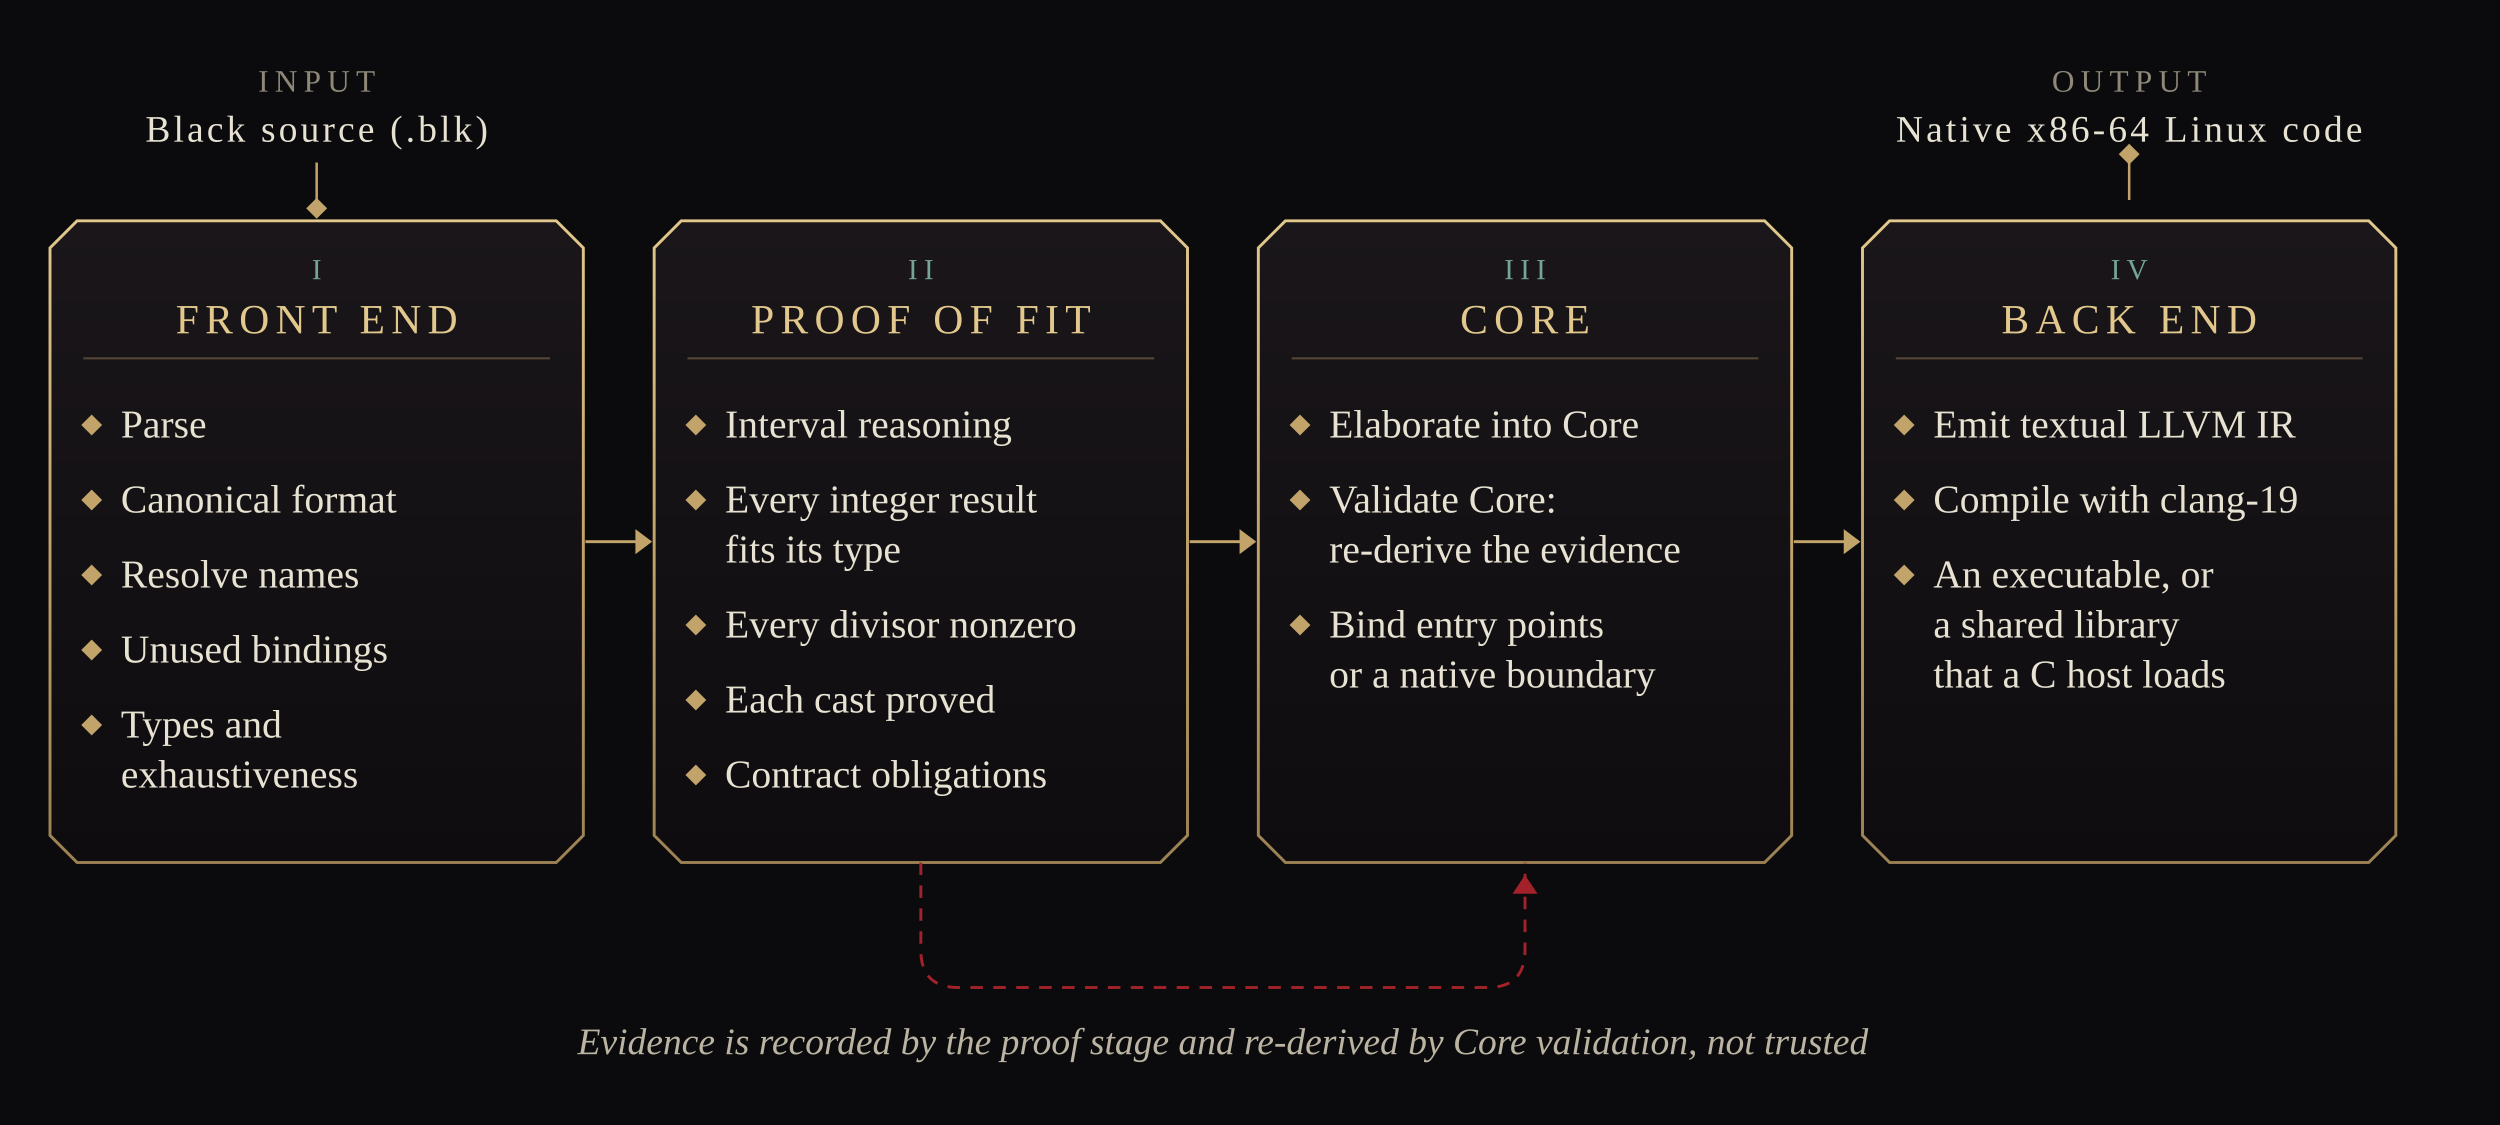
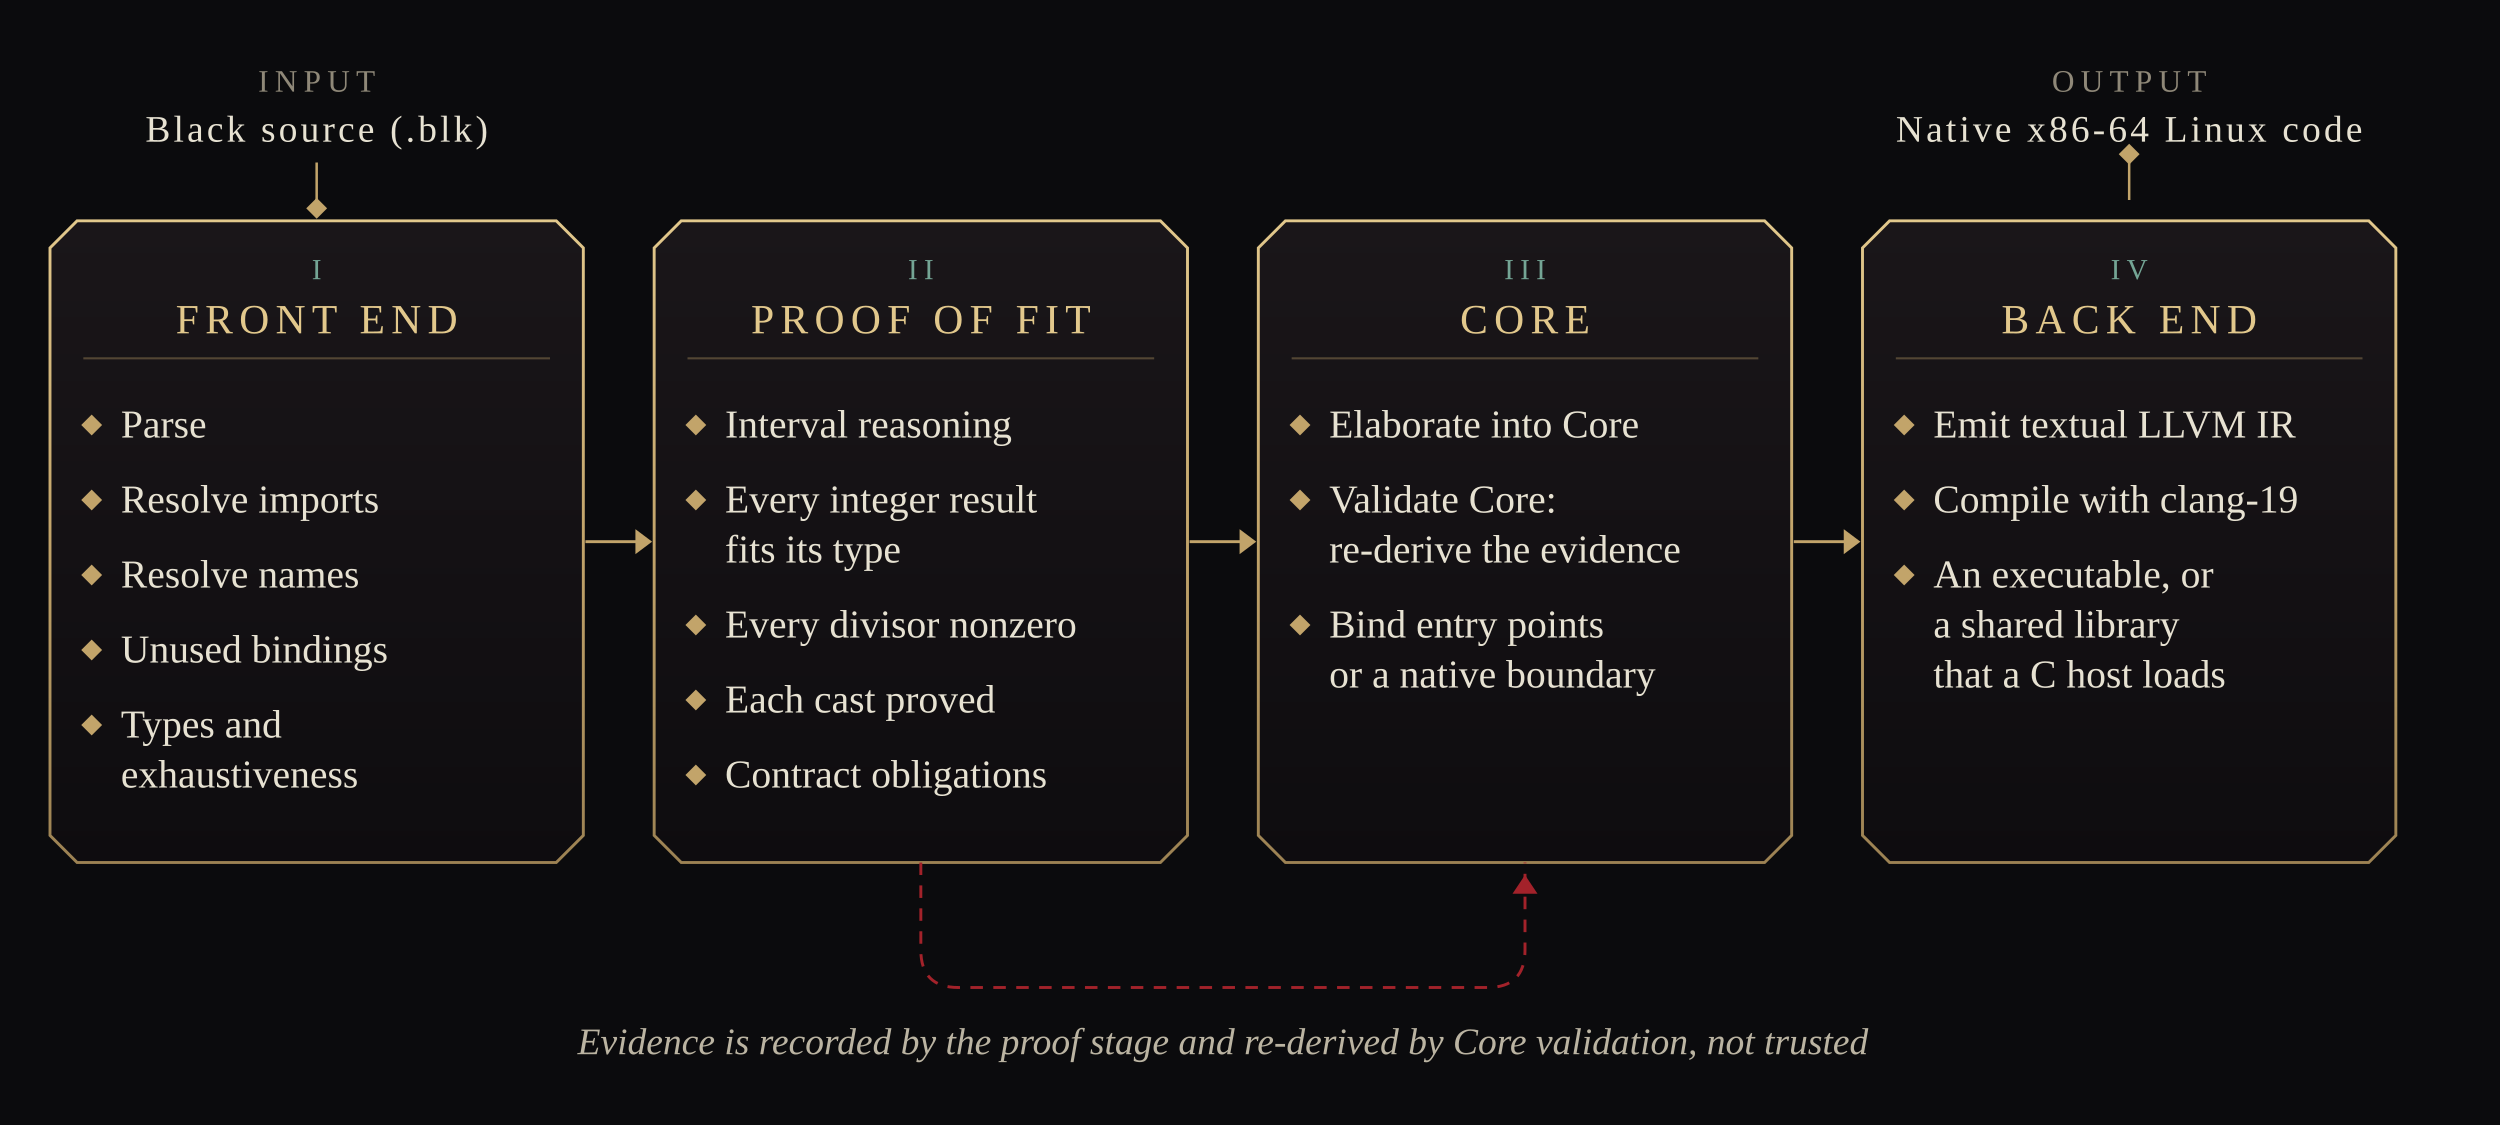
<svg xmlns="http://www.w3.org/2000/svg" viewBox="0 0 1200 540" width="1200" height="540">
  <defs>
    <linearGradient id="panel" x1="0" y1="0" x2="0" y2="1">
      <stop offset="0" stop-color="#1A1619" />
      <stop offset="1" stop-color="#0E0C0F" />
    </linearGradient>
    <linearGradient id="gold" x1="0" y1="0" x2="0" y2="1">
      <stop offset="0" stop-color="#E2C88C" />
      <stop offset="0.5" stop-color="#C2A46A" />
      <stop offset="1" stop-color="#9C8253" />
    </linearGradient>
    <path id="diamond" d="M0 -5L5 0L0 5L-5 0Z" />
  </defs>
  <rect width="1200" height="540" fill="#0B0B0D" />
  <g font-family="Cinzel, 'Trajan Pro', Georgia, 'Times New Roman', serif" fill="#BBB4A2">
    <text x="152" y="44" font-size="15" letter-spacing="3" text-anchor="middle" fill="#8F8878">INPUT</text>
    <text x="152" y="68" font-size="18" letter-spacing="1.5" text-anchor="middle" fill="#E7E2D2">Black source (.blk)</text>
    <path d="M152 78V96" stroke="#C2A46A" stroke-width="1.2" />
    <use href="#diamond" x="152" y="100" fill="#C2A46A" />
    <text x="1022" y="44" font-size="15" letter-spacing="3" text-anchor="middle" fill="#8F8878">OUTPUT</text>
    <text x="1022" y="68" font-size="18" letter-spacing="1.5" text-anchor="middle" fill="#E7E2D2">Native x86-64 Linux code</text>
    <path d="M1022 96V78" stroke="#C2A46A" stroke-width="1.2" />
    <use href="#diamond" x="1022" y="74" fill="#C2A46A" />
  </g>
  <g stroke="url(#gold)" stroke-width="1.4" fill="url(#panel)">
    <path d="M37 106H267L280 119V401L267 414H37L24 401V119Z" />
    <path d="M327 106H557L570 119V401L557 414H327L314 401V119Z" />
    <path d="M617 106H847L860 119V401L847 414H617L604 401V119Z" />
    <path d="M907 106H1137L1150 119V401L1137 414H907L894 401V119Z" />
  </g>
  <g stroke="#C2A46A" stroke-opacity="0.35" stroke-width="1" fill="none">
    <path d="M40 172H264M330 172H554M620 172H844M910 172H1134" />
  </g>
  <g stroke="#C2A46A" stroke-width="1.4">
    <path d="M281 260H307M571 260H597M861 260H887" />
  </g>
  <g fill="#C2A46A">
    <path d="M313 260l-8 -6v12z" />
    <path d="M603 260l-8 -6v12z" />
    <path d="M893 260l-8 -6v12z" />
  </g>
  <g font-family="Cinzel, 'Trajan Pro', Georgia, 'Times New Roman', serif" text-anchor="middle">
    <g font-size="14" letter-spacing="3" fill="#74A595">
      <text x="152" y="134">I</text>
      <text x="442" y="134">II</text>
      <text x="732" y="134">III</text>
      <text x="1022" y="134">IV</text>
    </g>
    <g font-size="20" letter-spacing="3" fill="#E2C88C">
      <text x="152" y="160">FRONT END</text>
      <text x="442" y="160">PROOF OF FIT</text>
      <text x="732" y="160">CORE</text>
      <text x="1022" y="160">BACK END</text>
    </g>
  </g>
  <g font-family="'EB Garamond', Garamond, Georgia, 'Times New Roman', serif" font-size="19" fill="#E7E2D2">
    <g>
      <text x="58" y="210">Parse</text>
-       <text x="58" y="246">Canonical format</text>
+       <text x="58" y="246">Resolve imports</text>
      <text x="58" y="282">Resolve names</text>
      <text x="58" y="318">Unused bindings</text>
      <text x="58" y="354">Types and</text>
      <text x="58" y="378">exhaustiveness</text>
    </g>
    <g>
      <text x="348" y="210">Interval reasoning</text>
      <text x="348" y="246">Every integer result</text>
      <text x="348" y="270">fits its type</text>
      <text x="348" y="306">Every divisor nonzero</text>
      <text x="348" y="342">Each cast proved</text>
      <text x="348" y="378">Contract obligations</text>
    </g>
    <g>
      <text x="638" y="210">Elaborate into Core</text>
      <text x="638" y="246">Validate Core:</text>
      <text x="638" y="270">re-derive the evidence</text>
      <text x="638" y="306">Bind entry points</text>
      <text x="638" y="330">or a native boundary</text>
    </g>
    <g>
      <text x="928" y="210">Emit textual LLVM IR</text>
      <text x="928" y="246">Compile with clang-19</text>
      <text x="928" y="282">An executable, or</text>
      <text x="928" y="306">a shared library</text>
      <text x="928" y="330">that a C host loads</text>
    </g>
  </g>
  <g fill="#C2A46A">
    <use href="#diamond" x="44" y="204" transform="scale(1)" />
    <use href="#diamond" x="44" y="240" />
    <use href="#diamond" x="44" y="276" />
    <use href="#diamond" x="44" y="312" />
    <use href="#diamond" x="44" y="348" />
    <use href="#diamond" x="334" y="204" />
    <use href="#diamond" x="334" y="240" />
    <use href="#diamond" x="334" y="300" />
    <use href="#diamond" x="334" y="336" />
    <use href="#diamond" x="334" y="372" />
    <use href="#diamond" x="624" y="204" />
    <use href="#diamond" x="624" y="240" />
    <use href="#diamond" x="624" y="300" />
    <use href="#diamond" x="914" y="204" />
    <use href="#diamond" x="914" y="240" />
    <use href="#diamond" x="914" y="276" />
  </g>
  <path d="M442 414V456Q442 474 460 474H714Q732 474 732 456V414" fill="none" stroke="#A3222A" stroke-width="1.4" stroke-dasharray="6 5" />
  <path d="M732 420l-6 9h12z" fill="#A3222A" />
  <text x="587" y="506" text-anchor="middle" font-family="'EB Garamond', Garamond, Georgia, 'Times New Roman', serif" font-size="18" font-style="italic" fill="#BBB4A2">Evidence is recorded by the proof stage and re-derived by Core validation, not trusted</text>
</svg>
